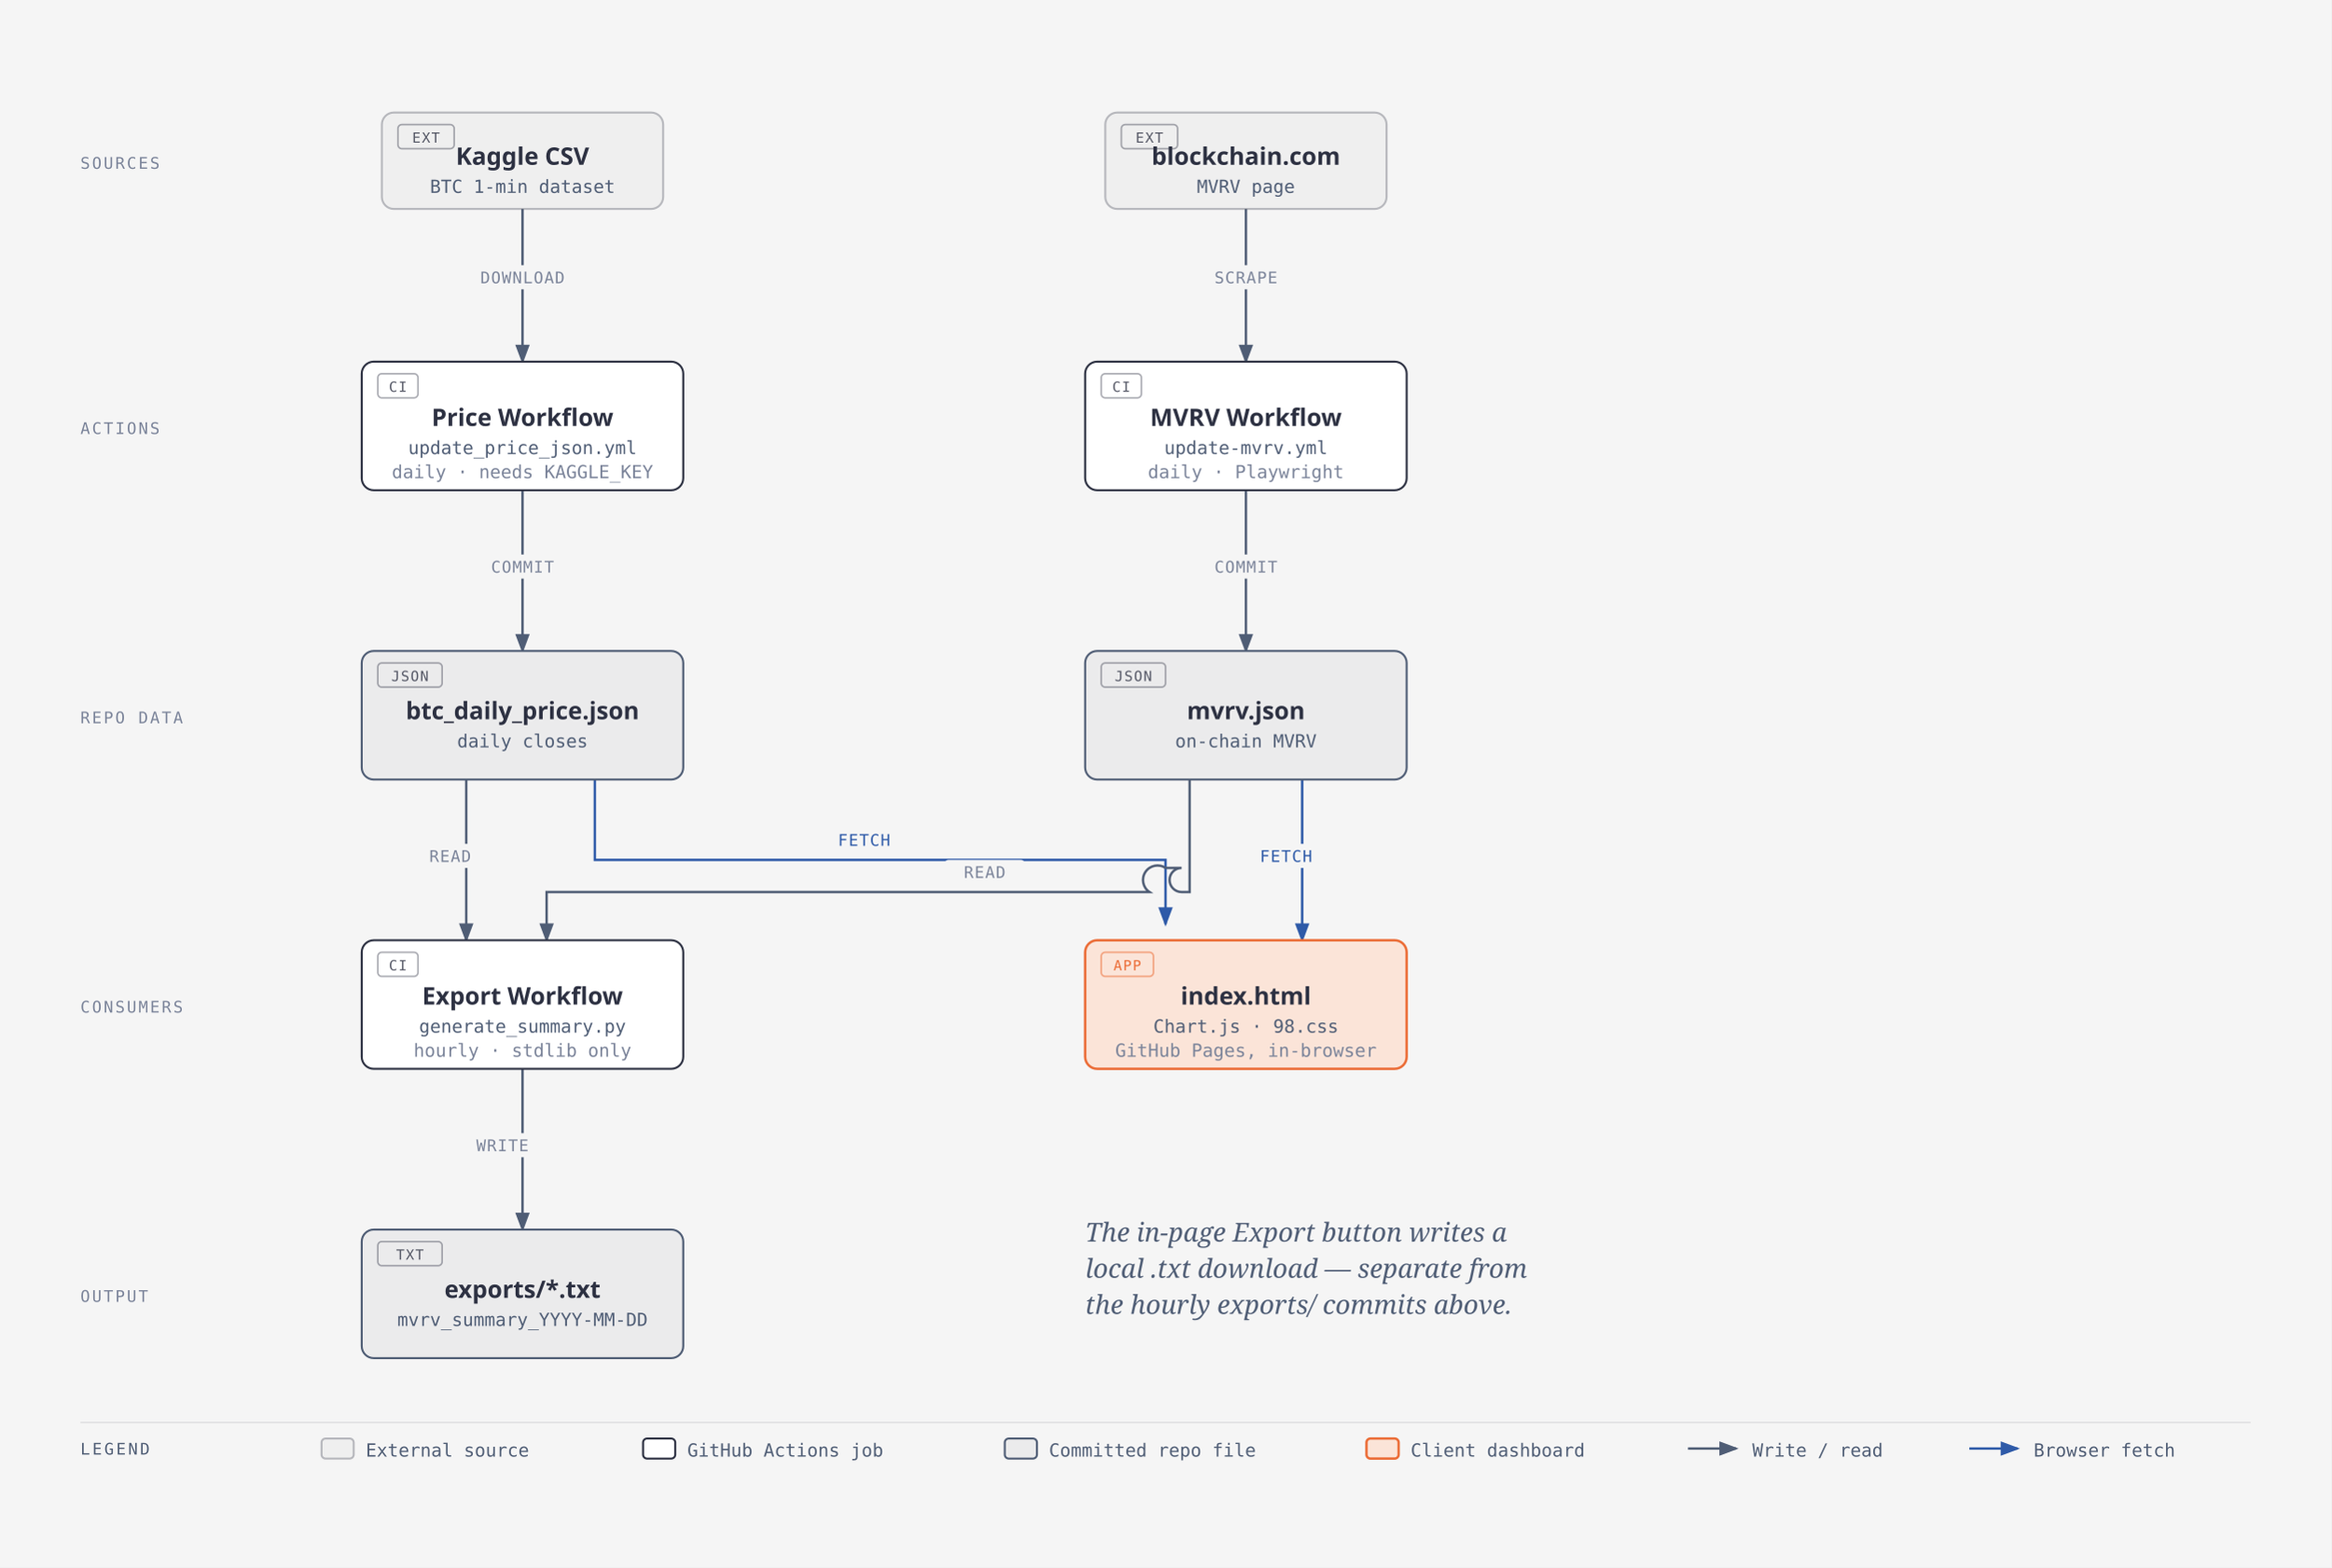
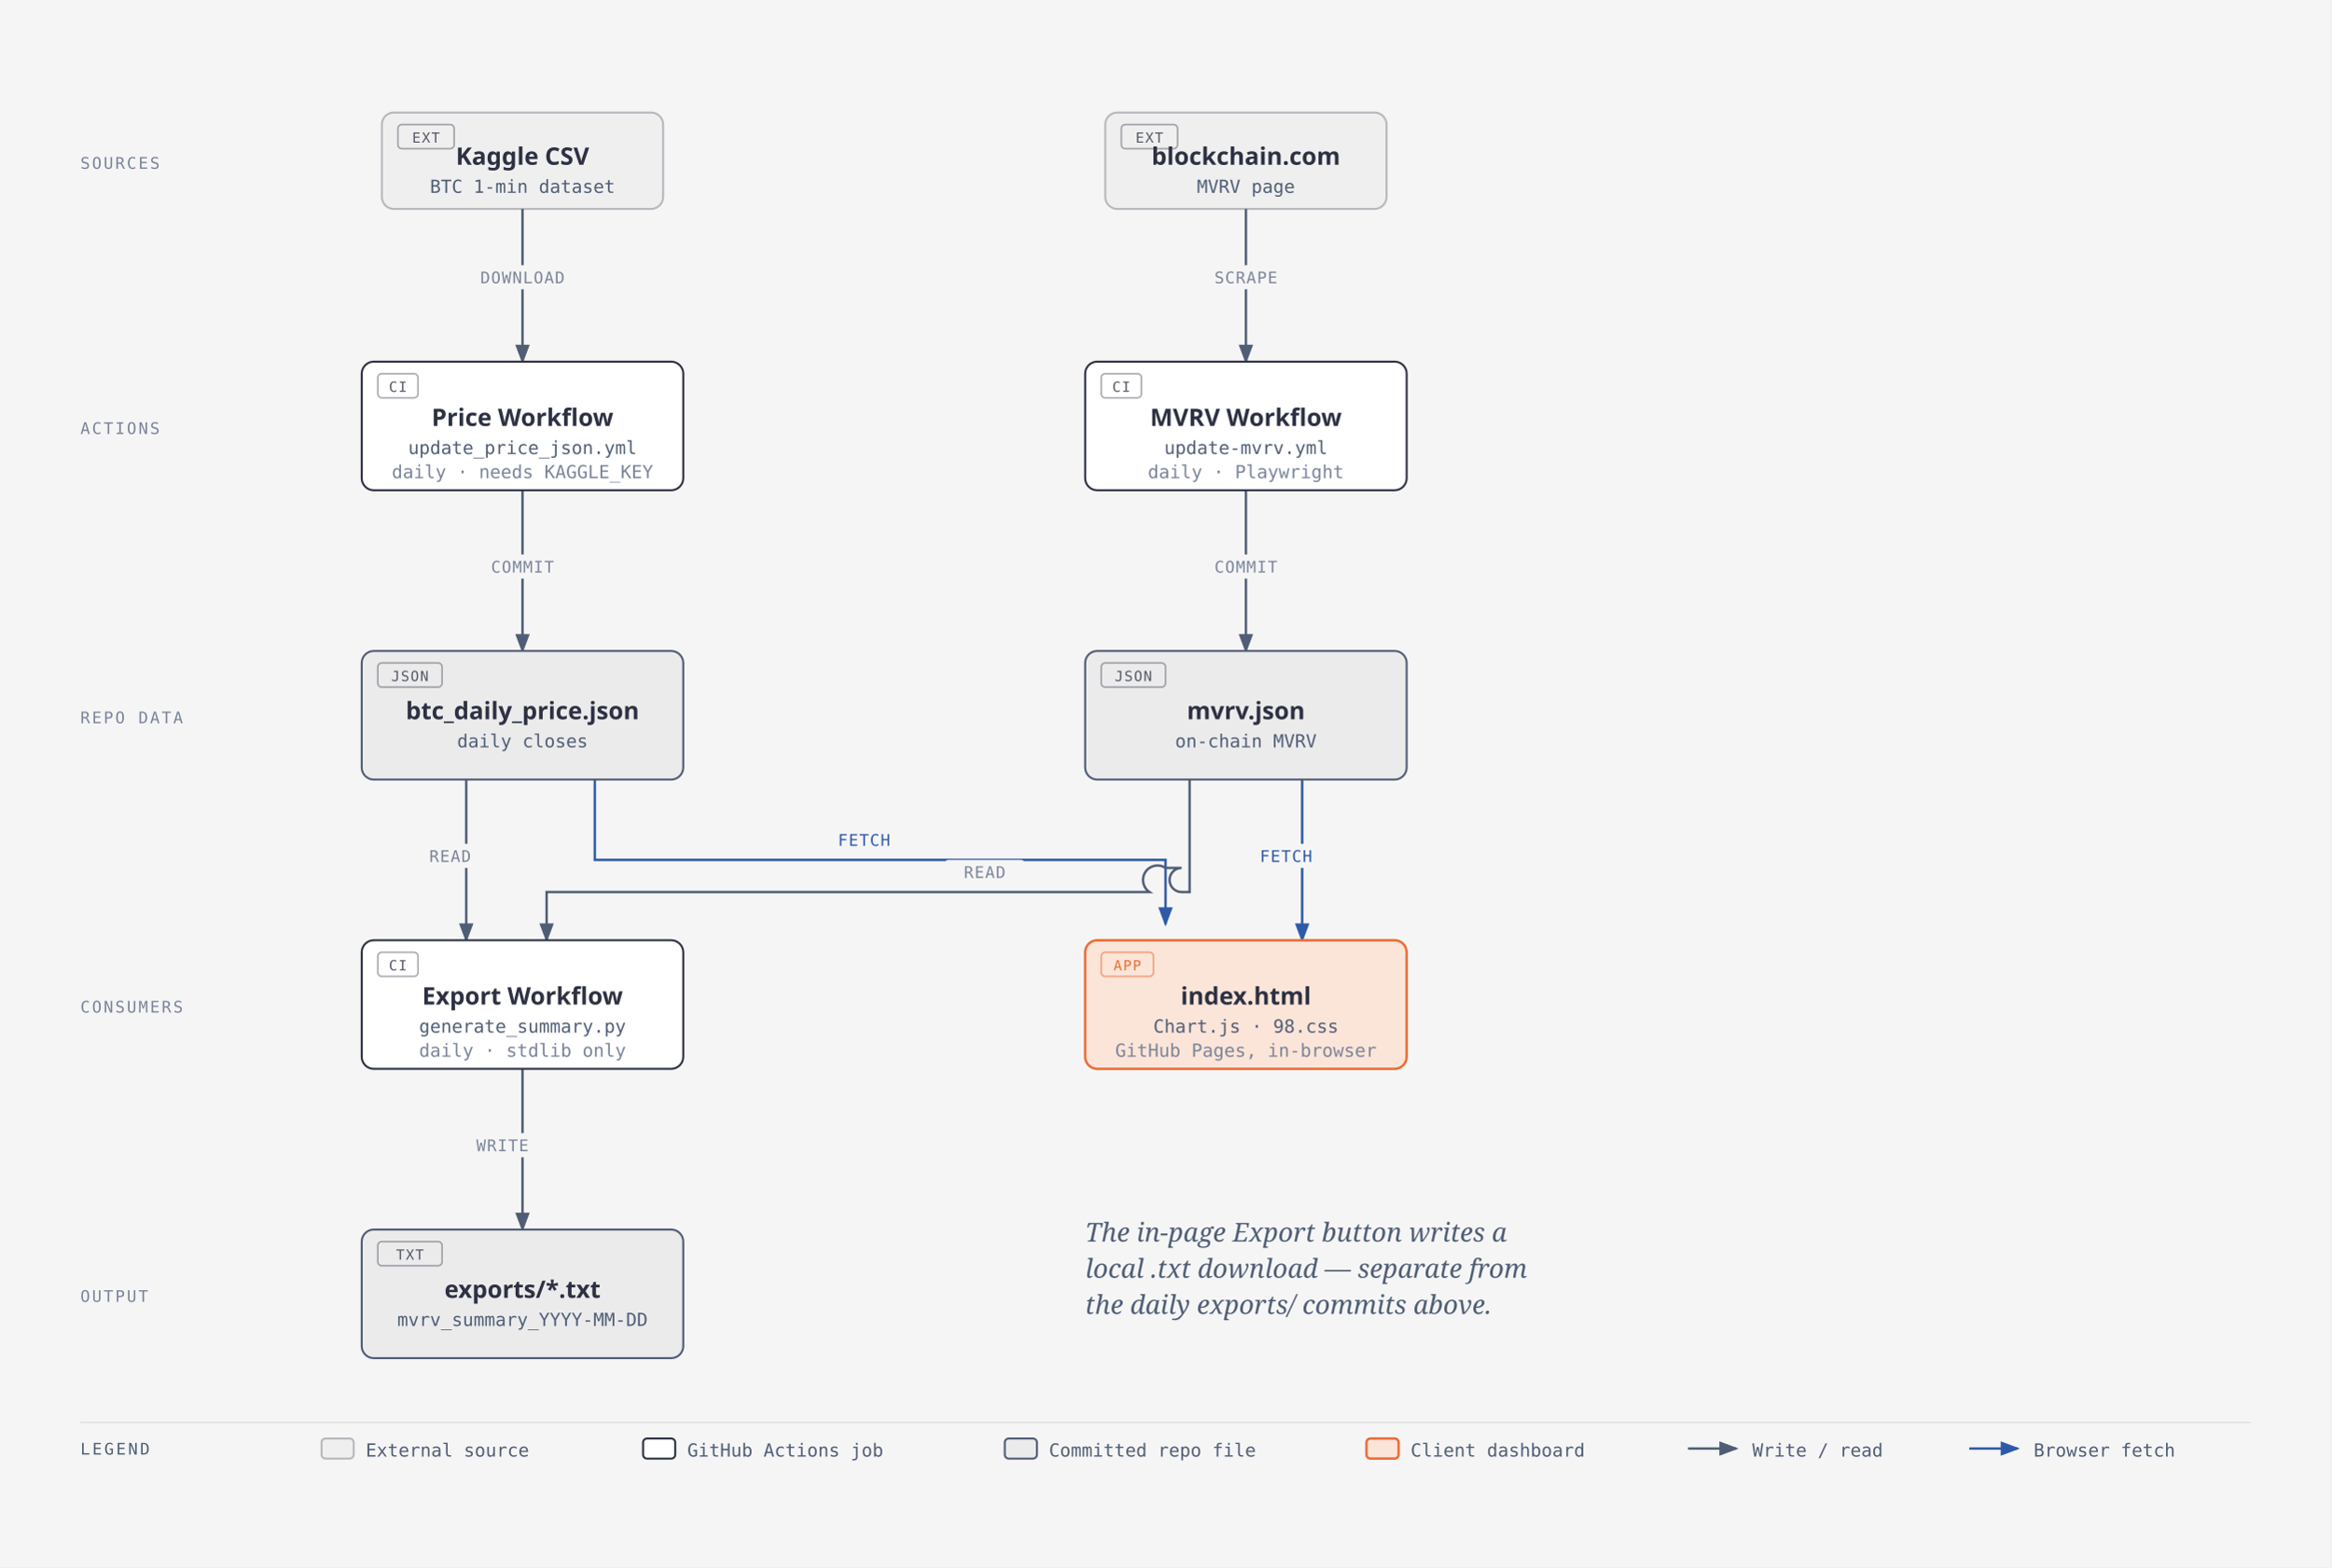
<svg xmlns="http://www.w3.org/2000/svg" viewBox="0 0 1160 780" width="1160" height="780" role="img" aria-labelledby="btcflow-title btcflow-desc">
  <rect width="100%" height="100%" fill="#f5f5f5" />
  <defs>
    <marker id="arrow" markerWidth="8" markerHeight="6" refX="7" refY="3" orient="auto">
      <polygon points="0 0, 8 3, 0 6" fill="#4f5d75" />
    </marker>
    <marker id="arrow-link" markerWidth="8" markerHeight="6" refX="7" refY="3" orient="auto">
      <polygon points="0 0, 8 3, 0 6" fill="#2e5aa8" />
    </marker>
  </defs>
  <text x="40" y="84" font-family="'Geist Mono', monospace" font-size="8" fill="#7a8399" letter-spacing="0.12em">SOURCES</text>
  <text x="40" y="216" font-family="'Geist Mono', monospace" font-size="8" fill="#7a8399" letter-spacing="0.12em">ACTIONS</text>
  <text x="40" y="360" font-family="'Geist Mono', monospace" font-size="8" fill="#7a8399" letter-spacing="0.12em">REPO DATA</text>
  <text x="40" y="504" font-family="'Geist Mono', monospace" font-size="8" fill="#7a8399" letter-spacing="0.12em">CONSUMERS</text>
  <text x="40" y="648" font-family="'Geist Mono', monospace" font-size="8" fill="#7a8399" letter-spacing="0.12em">OUTPUT</text>
  <path d="M 260 104 L 260 180" fill="none" stroke="#4f5d75" stroke-width="1.2" marker-end="url(#arrow)" />
  <rect x="228" y="132" width="64" height="12" rx="2" fill="#f5f5f5" />
  <text x="260" y="141" text-anchor="middle" font-family="'Geist Mono', monospace" font-size="8" letter-spacing="0.06em" fill="#7a8399">DOWNLOAD</text>
  <path d="M 620 104 L 620 180" fill="none" stroke="#4f5d75" stroke-width="1.2" marker-end="url(#arrow)" />
  <rect x="590" y="132" width="60" height="12" rx="2" fill="#f5f5f5" />
  <text x="620" y="141" text-anchor="middle" font-family="'Geist Mono', monospace" font-size="8" letter-spacing="0.06em" fill="#7a8399">SCRAPE</text>
  <path d="M 260 244 L 260 324" fill="none" stroke="#4f5d75" stroke-width="1.2" marker-end="url(#arrow)" />
  <rect x="228" y="276" width="64" height="12" rx="2" fill="#f5f5f5" />
  <text x="260" y="285" text-anchor="middle" font-family="'Geist Mono', monospace" font-size="8" letter-spacing="0.06em" fill="#7a8399">COMMIT</text>
  <path d="M 620 244 L 620 324" fill="none" stroke="#4f5d75" stroke-width="1.2" marker-end="url(#arrow)" />
  <rect x="588" y="276" width="64" height="12" rx="2" fill="#f5f5f5" />
  <text x="620" y="285" text-anchor="middle" font-family="'Geist Mono', monospace" font-size="8" letter-spacing="0.06em" fill="#7a8399">COMMIT</text>
  <path d="M 232 388 L 232 468" fill="none" stroke="#4f5d75" stroke-width="1.2" marker-end="url(#arrow)" />
  <rect x="204" y="420" width="40" height="12" rx="2" fill="#f5f5f5" />
  <text x="224" y="429" text-anchor="middle" font-family="'Geist Mono', monospace" font-size="8" letter-spacing="0.06em" fill="#7a8399">READ</text>
  <path d="M 648 388 L 648 468" fill="none" stroke="#2e5aa8" stroke-width="1.2" marker-end="url(#arrow-link)" />
  <rect x="620" y="420" width="40" height="12" rx="2" fill="#f5f5f5" />
  <text x="640" y="429" text-anchor="middle" font-family="'Geist Mono', monospace" font-size="8" letter-spacing="0.06em" fill="#2e5aa8">FETCH</text>
  <path d="M 260 532 L 260 612" fill="none" stroke="#4f5d75" stroke-width="1.2" marker-end="url(#arrow)" />
  <rect x="228" y="564" width="44" height="12" rx="2" fill="#f5f5f5" />
  <text x="250" y="573" text-anchor="middle" font-family="'Geist Mono', monospace" font-size="8" letter-spacing="0.06em" fill="#7a8399">WRITE</text>
  <path d="M 296 388 L 296 428 L 580 428 L 580 460" fill="none" stroke="#2e5aa8" stroke-width="1.2" marker-end="url(#arrow-link)" />
  <rect x="410" y="412" width="40" height="12" rx="2" fill="#f5f5f5" />
  <text x="430" y="421" text-anchor="middle" font-family="'Geist Mono', monospace" font-size="8" letter-spacing="0.06em" fill="#2e5aa8">FETCH</text>
  <path d="M 592 388 L 592 444 L 592 444 L 588 444 A 6 6 0 0 1 588 432 L 580 432 A 6 6 0 0 0 572 444 L 272 444 L 272 468" fill="none" stroke="#4f5d75" stroke-width="1.2" marker-end="url(#arrow)" />
  <rect x="470" y="428" width="40" height="12" rx="2" fill="#f5f5f5" />
  <text x="490" y="437" text-anchor="middle" font-family="'Geist Mono', monospace" font-size="8" letter-spacing="0.06em" fill="#7a8399">READ</text>
  <rect x="190" y="56" width="140" height="48" rx="6" fill="#f5f5f5" />
  <rect x="190" y="56" width="140" height="48" rx="6" fill="rgba(45,49,66,0.03)" stroke="rgba(45,49,66,0.30)" stroke-width="1" />
  <rect x="198" y="62" width="28" height="12" rx="2" fill="transparent" stroke="rgba(45,49,66,0.40)" stroke-width="0.8" />
  <text x="212" y="71" text-anchor="middle" font-family="'Geist Mono', monospace" font-size="7" letter-spacing="0.08em" fill="rgba(45,49,66,0.8)">EXT</text>
  <text x="260" y="82" text-anchor="middle" font-family="'Geist', sans-serif" font-size="12" font-weight="600" fill="#2d3142">Kaggle CSV</text>
  <text x="260" y="96" text-anchor="middle" font-family="'Geist Mono', monospace" font-size="9" fill="#4f5d75">BTC 1-min dataset</text>
  <rect x="550" y="56" width="140" height="48" rx="6" fill="#f5f5f5" />
  <rect x="550" y="56" width="140" height="48" rx="6" fill="rgba(45,49,66,0.03)" stroke="rgba(45,49,66,0.30)" stroke-width="1" />
  <rect x="558" y="62" width="28" height="12" rx="2" fill="transparent" stroke="rgba(45,49,66,0.40)" stroke-width="0.8" />
  <text x="572" y="71" text-anchor="middle" font-family="'Geist Mono', monospace" font-size="7" letter-spacing="0.08em" fill="rgba(45,49,66,0.8)">EXT</text>
  <text x="620" y="82" text-anchor="middle" font-family="'Geist', sans-serif" font-size="12" font-weight="600" fill="#2d3142">blockchain.com</text>
  <text x="620" y="96" text-anchor="middle" font-family="'Geist Mono', monospace" font-size="9" fill="#4f5d75">MVRV page</text>
  <rect x="180" y="180" width="160" height="64" rx="6" fill="#f5f5f5" />
  <rect x="180" y="180" width="160" height="64" rx="6" fill="#ffffff" stroke="#2d3142" stroke-width="1" />
  <rect x="188" y="186" width="20" height="12" rx="2" fill="transparent" stroke="rgba(45,49,66,0.40)" stroke-width="0.8" />
  <text x="198" y="195" text-anchor="middle" font-family="'Geist Mono', monospace" font-size="7" letter-spacing="0.08em" fill="rgba(45,49,66,0.8)">CI</text>
  <text x="260" y="212" text-anchor="middle" font-family="'Geist', sans-serif" font-size="12" font-weight="600" fill="#2d3142">Price Workflow</text>
  <text x="260" y="226" text-anchor="middle" font-family="'Geist Mono', monospace" font-size="9" fill="#4f5d75">update_price_json.yml</text>
  <text x="260" y="238" text-anchor="middle" font-family="'Geist Mono', monospace" font-size="9" fill="#7a8399">daily · needs KAGGLE_KEY</text>
  <rect x="540" y="180" width="160" height="64" rx="6" fill="#f5f5f5" />
  <rect x="540" y="180" width="160" height="64" rx="6" fill="#ffffff" stroke="#2d3142" stroke-width="1" />
  <rect x="548" y="186" width="20" height="12" rx="2" fill="transparent" stroke="rgba(45,49,66,0.40)" stroke-width="0.8" />
  <text x="558" y="195" text-anchor="middle" font-family="'Geist Mono', monospace" font-size="7" letter-spacing="0.08em" fill="rgba(45,49,66,0.8)">CI</text>
  <text x="620" y="212" text-anchor="middle" font-family="'Geist', sans-serif" font-size="12" font-weight="600" fill="#2d3142">MVRV Workflow</text>
  <text x="620" y="226" text-anchor="middle" font-family="'Geist Mono', monospace" font-size="9" fill="#4f5d75">update-mvrv.yml</text>
  <text x="620" y="238" text-anchor="middle" font-family="'Geist Mono', monospace" font-size="9" fill="#7a8399">daily · Playwright</text>
  <rect x="180" y="324" width="160" height="64" rx="6" fill="#f5f5f5" />
  <rect x="180" y="324" width="160" height="64" rx="6" fill="rgba(45,49,66,0.05)" stroke="#4f5d75" stroke-width="1" />
  <rect x="188" y="330" width="32" height="12" rx="2" fill="transparent" stroke="rgba(45,49,66,0.40)" stroke-width="0.8" />
  <text x="204" y="339" text-anchor="middle" font-family="'Geist Mono', monospace" font-size="7" letter-spacing="0.08em" fill="rgba(45,49,66,0.8)">JSON</text>
  <text x="260" y="358" text-anchor="middle" font-family="'Geist', sans-serif" font-size="12" font-weight="600" fill="#2d3142">btc_daily_price.json</text>
  <text x="260" y="372" text-anchor="middle" font-family="'Geist Mono', monospace" font-size="9" fill="#4f5d75">daily closes</text>
  <rect x="540" y="324" width="160" height="64" rx="6" fill="#f5f5f5" />
  <rect x="540" y="324" width="160" height="64" rx="6" fill="rgba(45,49,66,0.05)" stroke="#4f5d75" stroke-width="1" />
  <rect x="548" y="330" width="32" height="12" rx="2" fill="transparent" stroke="rgba(45,49,66,0.40)" stroke-width="0.8" />
  <text x="564" y="339" text-anchor="middle" font-family="'Geist Mono', monospace" font-size="7" letter-spacing="0.08em" fill="rgba(45,49,66,0.8)">JSON</text>
  <text x="620" y="358" text-anchor="middle" font-family="'Geist', sans-serif" font-size="12" font-weight="600" fill="#2d3142">mvrv.json</text>
  <text x="620" y="372" text-anchor="middle" font-family="'Geist Mono', monospace" font-size="9" fill="#4f5d75">on-chain MVRV</text>
  <rect x="180" y="468" width="160" height="64" rx="6" fill="#f5f5f5" />
  <rect x="180" y="468" width="160" height="64" rx="6" fill="#ffffff" stroke="#2d3142" stroke-width="1" />
  <rect x="188" y="474" width="20" height="12" rx="2" fill="transparent" stroke="rgba(45,49,66,0.40)" stroke-width="0.8" />
  <text x="198" y="483" text-anchor="middle" font-family="'Geist Mono', monospace" font-size="7" letter-spacing="0.08em" fill="rgba(45,49,66,0.8)">CI</text>
  <text x="260" y="500" text-anchor="middle" font-family="'Geist', sans-serif" font-size="12" font-weight="600" fill="#2d3142">Export Workflow</text>
  <text x="260" y="514" text-anchor="middle" font-family="'Geist Mono', monospace" font-size="9" fill="#4f5d75">generate_summary.py</text>
-   <text x="260" y="526" text-anchor="middle" font-family="'Geist Mono', monospace" font-size="9" fill="#7a8399">hourly · stdlib only</text>
+   <text x="260" y="526" text-anchor="middle" font-family="'Geist Mono', monospace" font-size="9" fill="#7a8399">daily · stdlib only</text>
  <rect x="540" y="468" width="160" height="64" rx="6" fill="#f5f5f5" />
  <rect x="540" y="468" width="160" height="64" rx="6" fill="#fbe4d8" stroke="#eb6c36" stroke-width="1.2" />
  <rect x="548" y="474" width="26" height="12" rx="2" fill="transparent" stroke="rgba(235,108,54,0.55)" stroke-width="0.8" />
  <text x="561" y="483" text-anchor="middle" font-family="'Geist Mono', monospace" font-size="7" letter-spacing="0.08em" fill="#eb6c36">APP</text>
  <text x="620" y="500" text-anchor="middle" font-family="'Geist', sans-serif" font-size="12" font-weight="600" fill="#2d3142">index.html</text>
  <text x="620" y="514" text-anchor="middle" font-family="'Geist Mono', monospace" font-size="9" fill="#4f5d75">Chart.js · 98.css</text>
  <text x="620" y="526" text-anchor="middle" font-family="'Geist Mono', monospace" font-size="9" fill="#7a8399">GitHub Pages, in-browser</text>
  <rect x="180" y="612" width="160" height="64" rx="6" fill="#f5f5f5" />
  <rect x="180" y="612" width="160" height="64" rx="6" fill="rgba(45,49,66,0.05)" stroke="#4f5d75" stroke-width="1" />
  <rect x="188" y="618" width="32" height="12" rx="2" fill="transparent" stroke="rgba(45,49,66,0.40)" stroke-width="0.8" />
  <text x="204" y="627" text-anchor="middle" font-family="'Geist Mono', monospace" font-size="7" letter-spacing="0.08em" fill="rgba(45,49,66,0.8)">TXT</text>
  <text x="260" y="646" text-anchor="middle" font-family="'Geist', sans-serif" font-size="12" font-weight="600" fill="#2d3142">exports/*.txt</text>
  <text x="260" y="660" text-anchor="middle" font-family="'Geist Mono', monospace" font-size="9" fill="#4f5d75">mvrv_summary_YYYY-MM-DD</text>
  <text x="540" y="618" font-family="'Instrument Serif', serif" font-style="italic" font-size="13" fill="#4f5d75">The in-page Export button writes a</text>
  <text x="540" y="636" font-family="'Instrument Serif', serif" font-style="italic" font-size="13" fill="#4f5d75">local .txt download — separate from</text>
-   <text x="540" y="654" font-family="'Instrument Serif', serif" font-style="italic" font-size="13" fill="#4f5d75">the hourly exports/ commits above.</text>
+   <text x="540" y="654" font-family="'Instrument Serif', serif" font-style="italic" font-size="13" fill="#4f5d75">the daily exports/ commits above.</text>
  <line x1="40" y1="708" x2="1120" y2="708" stroke="rgba(45,49,66,0.10)" stroke-width="0.8" />
  <text x="40" y="724" font-family="'Geist Mono', monospace" font-size="8" letter-spacing="0.14em" fill="#4f5d75">LEGEND</text>
  <rect x="160" y="716" width="16" height="10" rx="2" fill="rgba(45,49,66,0.03)" stroke="rgba(45,49,66,0.30)" stroke-width="1" />
  <text x="182" y="725" font-family="'Geist Mono', monospace" font-size="9" fill="#4f5d75">External source</text>
  <rect x="320" y="716" width="16" height="10" rx="2" fill="#ffffff" stroke="#2d3142" stroke-width="1" />
  <text x="342" y="725" font-family="'Geist Mono', monospace" font-size="9" fill="#4f5d75">GitHub Actions job</text>
  <rect x="500" y="716" width="16" height="10" rx="2" fill="rgba(45,49,66,0.05)" stroke="#4f5d75" stroke-width="1" />
  <text x="522" y="725" font-family="'Geist Mono', monospace" font-size="9" fill="#4f5d75">Committed repo file</text>
  <rect x="680" y="716" width="16" height="10" rx="2" fill="#fbe4d8" stroke="#eb6c36" stroke-width="1.2" />
  <text x="702" y="725" font-family="'Geist Mono', monospace" font-size="9" fill="#4f5d75">Client dashboard</text>
  <line x1="840" y1="721" x2="864" y2="721" stroke="#4f5d75" stroke-width="1.2" marker-end="url(#arrow)" />
  <text x="872" y="725" font-family="'Geist Mono', monospace" font-size="9" fill="#4f5d75">Write / read</text>
  <line x1="980" y1="721" x2="1004" y2="721" stroke="#2e5aa8" stroke-width="1.2" marker-end="url(#arrow-link)" />
  <text x="1012" y="725" font-family="'Geist Mono', monospace" font-size="9" fill="#4f5d75">Browser fetch</text>
</svg>
